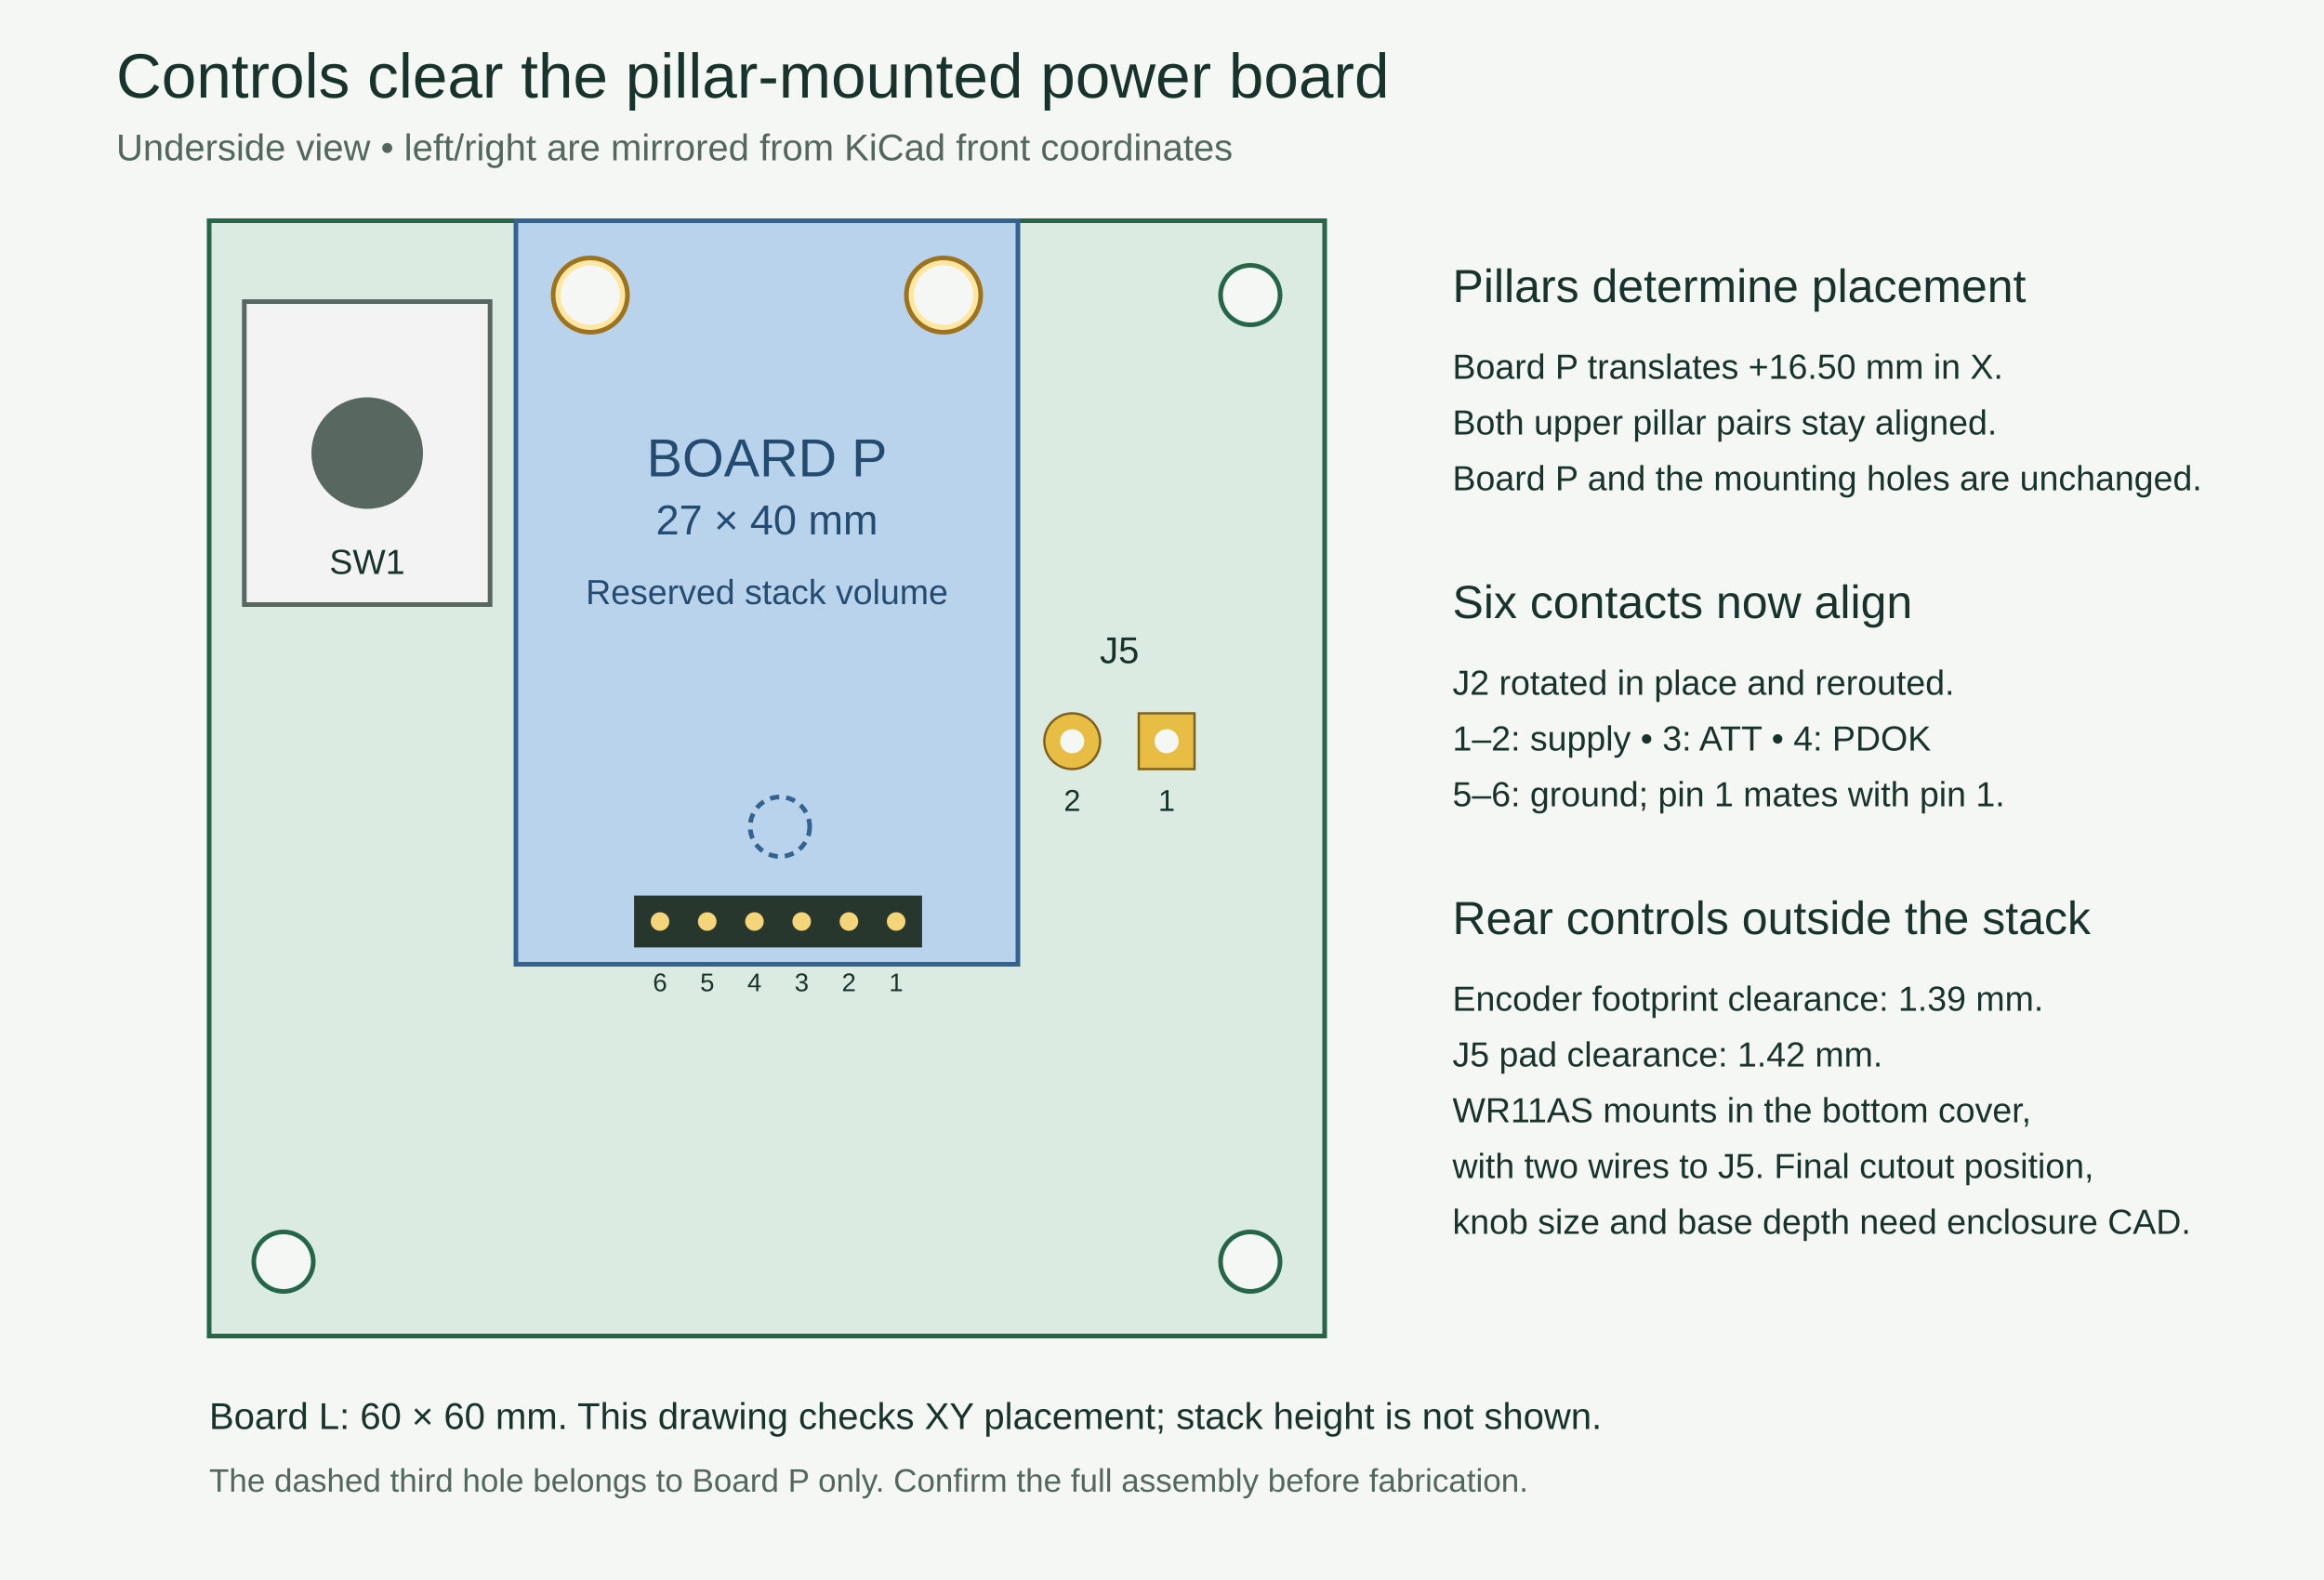
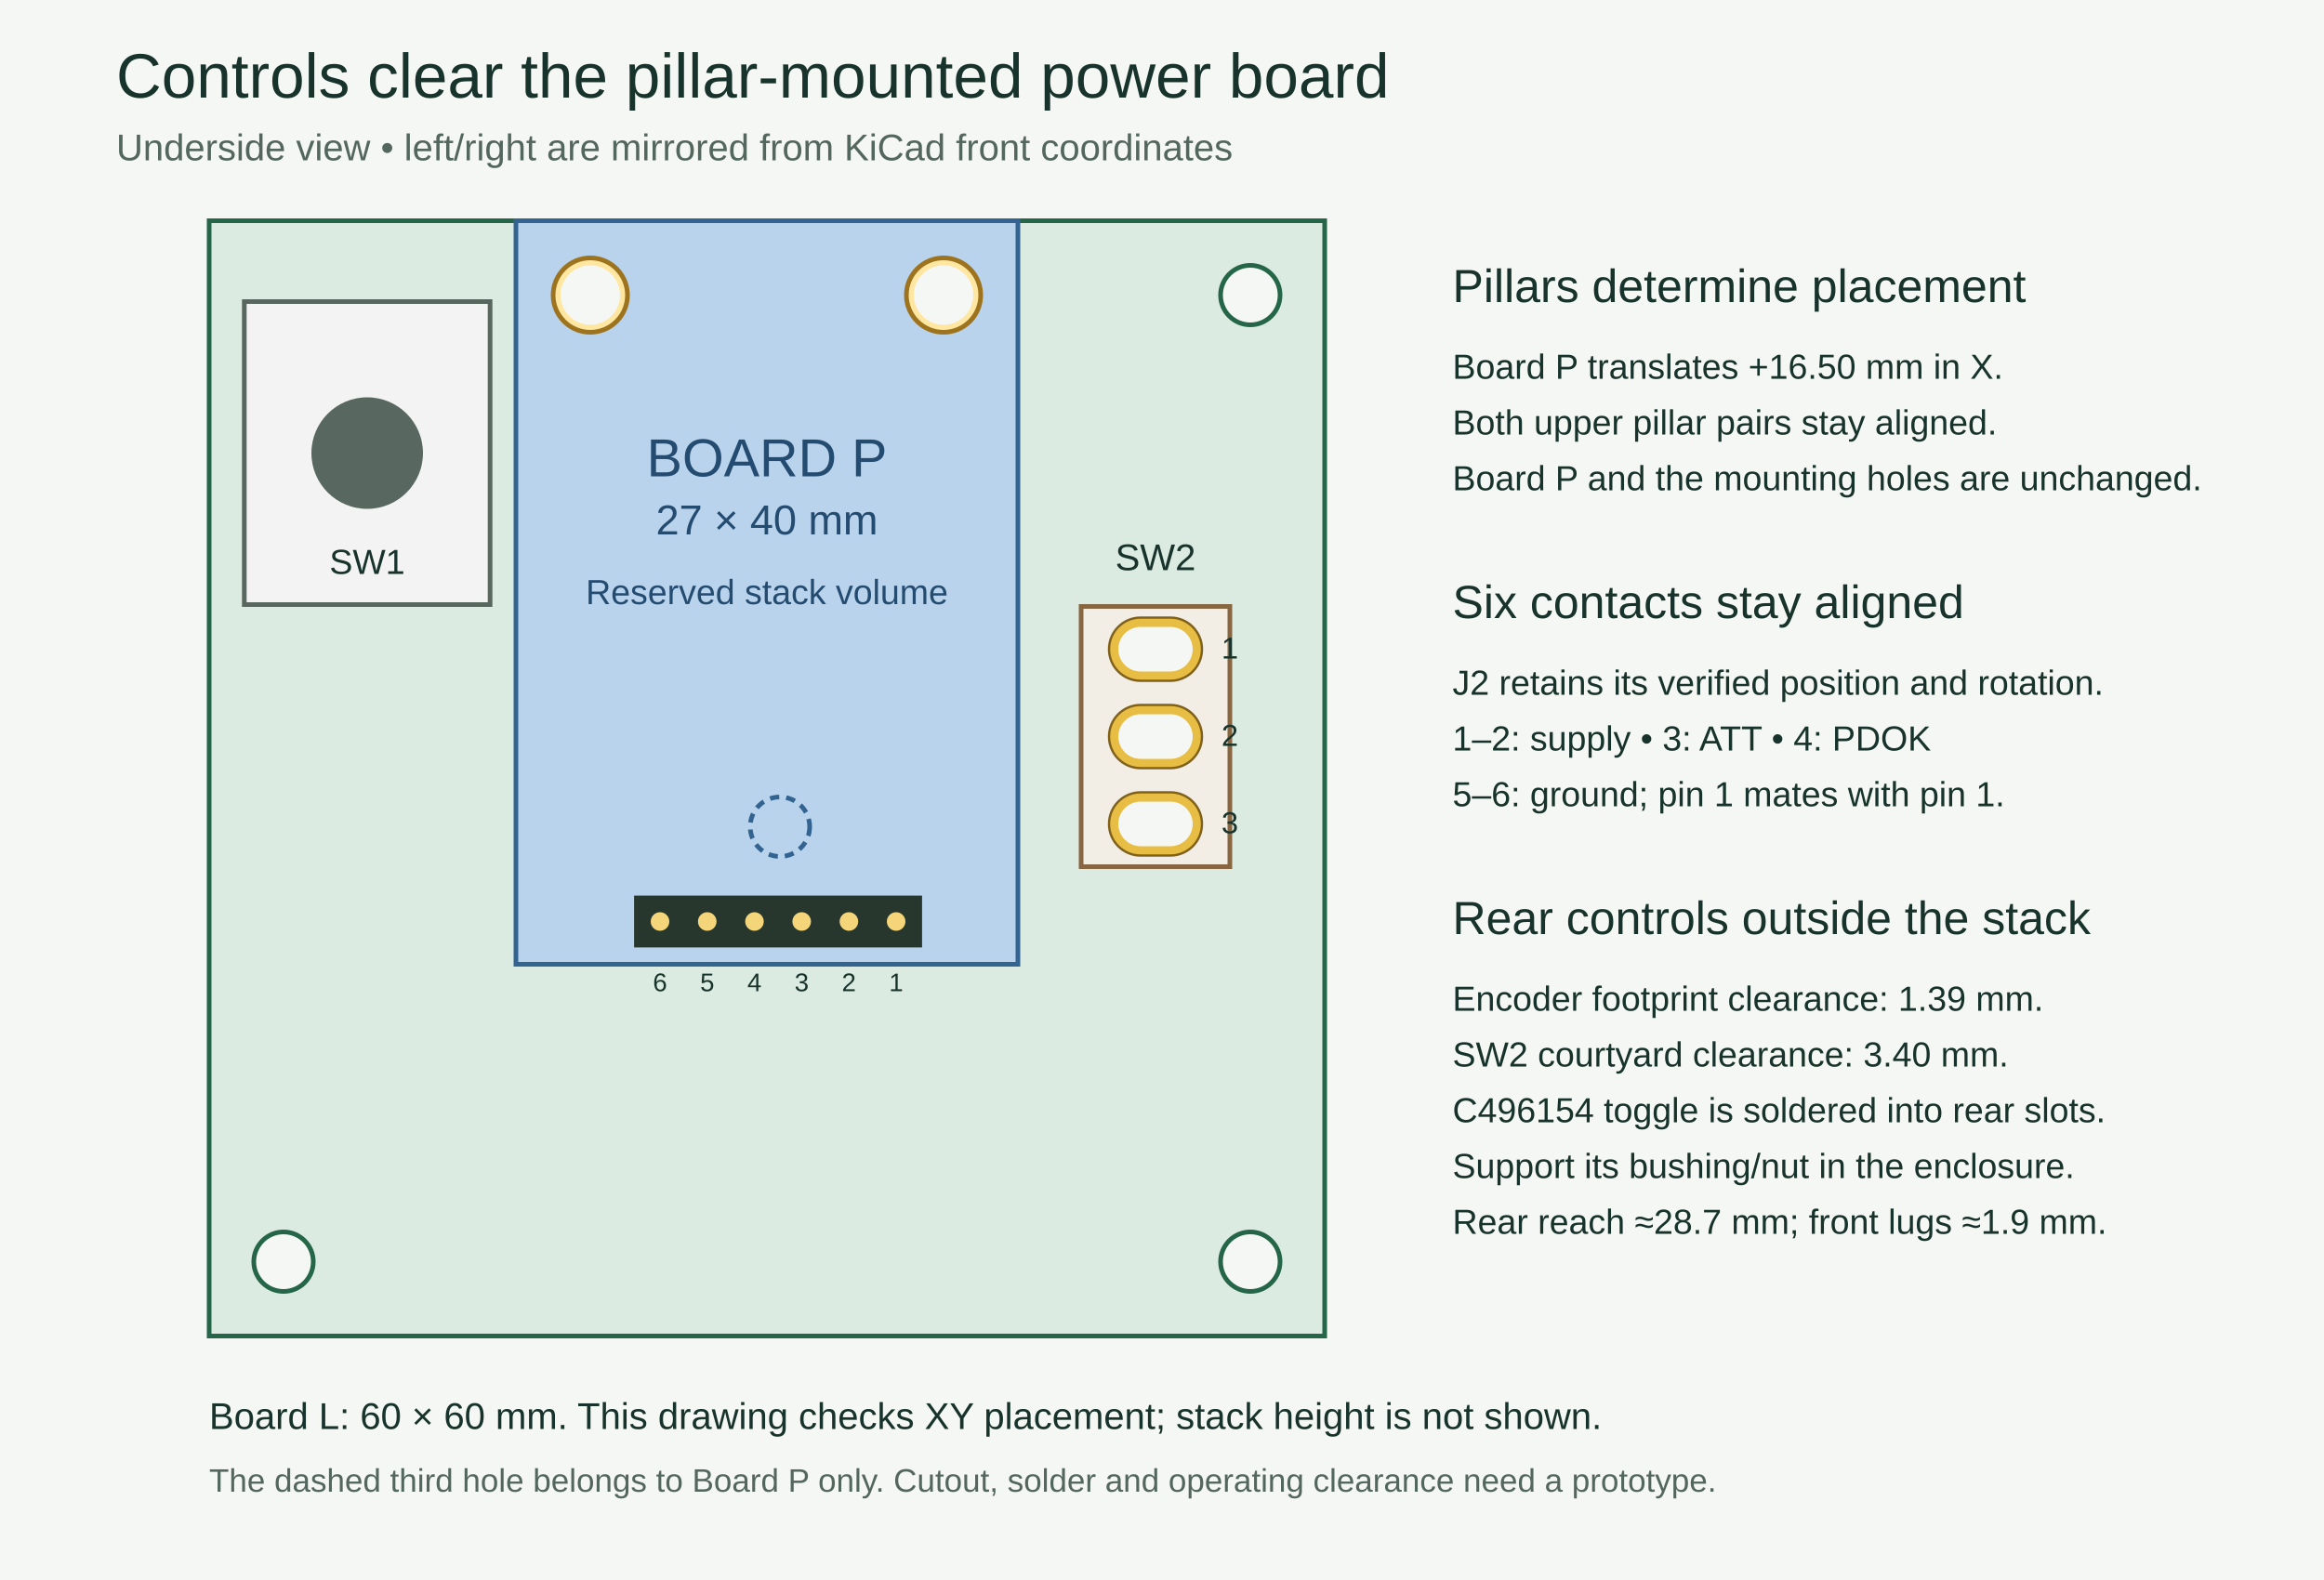
- <svg xmlns="http://www.w3.org/2000/svg" width="1000" height="680" viewBox="0 0 1000 680" role="img" aria-label="Underside assembly: power board in the centre, encoder to the left, switch wire pads to the right">
+ <svg xmlns="http://www.w3.org/2000/svg" width="1000" height="680" viewBox="0 0 1000 680" role="img" aria-label="Underside assembly: power board in the centre, encoder to the left, board-mounted power toggle to the right">
  <rect width="1000" height="680" fill="#f5f7f4" />
  <text x="50" y="42" font-family="Arial,sans-serif" font-size="27" fill="#17332b" text-anchor="start">Controls clear the pillar-mounted power board</text>
  <text x="50" y="69" font-family="Arial,sans-serif" font-size="16" fill="#53675e" text-anchor="start">Underside view • left/right are mirrored from KiCad front coordinates</text>
  <rect x="90" y="95" width="480" height="480" fill="#dcebe2" stroke="#246647" stroke-width="2" />
  <rect x="222.0" y="95" width="216.0" height="320" fill="#b9d3ec" stroke="#326391" stroke-width="2" />
  <circle cx="406.0" cy="127" r="16" fill="#ffe6a1" stroke="#9e731e" stroke-width="2" />
  <circle cx="406.0" cy="127" r="12.8" fill="#f5f7f4" />
  <circle cx="254.0" cy="127" r="16" fill="#ffe6a1" stroke="#9e731e" stroke-width="2" />
  <circle cx="254.0" cy="127" r="12.8" fill="#f5f7f4" />
  <circle cx="538" cy="127" r="12.8" fill="#f5f7f4" stroke="#246647" stroke-width="2" />
  <circle cx="538" cy="543" r="12.8" fill="#f5f7f4" stroke="#246647" stroke-width="2" />
  <circle cx="122" cy="543" r="12.8" fill="#f5f7f4" stroke="#246647" stroke-width="2" />
  <circle cx="335.6" cy="355.8" r="12.8" fill="#b9d3ec" stroke="#326391" stroke-width="2" stroke-dasharray="4 3" />
  <text x="330" y="205" font-family="Arial,sans-serif" font-size="23" fill="#244b70" text-anchor="middle">BOARD P</text>
  <text x="330" y="230" font-family="Arial,sans-serif" font-size="18" fill="#244b70" text-anchor="middle">27 × 40 mm</text>
  <text x="330" y="260" font-family="Arial,sans-serif" font-size="15" fill="#244b70" text-anchor="middle">Reserved stack volume</text>
  <rect x="273.84" y="386.44" width="121.92" height="20.32" fill="#27372e" stroke="#27372e" stroke-width="2" />
  <circle cx="385.6" cy="396.6" r="4" fill="#f4d579" />
  <text x="385.6" y="426.6" font-family="Arial,sans-serif" font-size="11" fill="#17332b" text-anchor="middle">1</text>
  <circle cx="365.28" cy="396.6" r="4" fill="#f4d579" />
  <text x="365.28" y="426.6" font-family="Arial,sans-serif" font-size="11" fill="#17332b" text-anchor="middle">2</text>
  <circle cx="344.96" cy="396.6" r="4" fill="#f4d579" />
  <text x="344.96" y="426.6" font-family="Arial,sans-serif" font-size="11" fill="#17332b" text-anchor="middle">3</text>
  <circle cx="324.64" cy="396.6" r="4" fill="#f4d579" />
  <text x="324.64" y="426.6" font-family="Arial,sans-serif" font-size="11" fill="#17332b" text-anchor="middle">4</text>
  <circle cx="304.32" cy="396.6" r="4" fill="#f4d579" />
  <text x="304.32" y="426.6" font-family="Arial,sans-serif" font-size="11" fill="#17332b" text-anchor="middle">5</text>
  <circle cx="284.0" cy="396.6" r="4" fill="#f4d579" />
  <text x="284.0" y="426.6" font-family="Arial,sans-serif" font-size="11" fill="#17332b" text-anchor="middle">6</text>
  <rect x="105.12" y="129.8" width="105.76" height="130.4" fill="#f2f3f2" stroke="#596761" stroke-width="2" />
  <circle cx="158.0" cy="195.0" r="24" fill="#596761" />
  <text x="158.0" y="247.0" font-family="Arial,sans-serif" font-size="15" fill="#17332b" text-anchor="middle">SW1</text>
-   <rect x="490.0" y="307" width="24" height="24" fill="#e7bd43" stroke="#80611c" />
-   <circle cx="502.0" cy="319" r="5.2" fill="#f5f7f4" />
-   <text x="502.0" y="349" font-family="Arial,sans-serif" font-size="13" fill="#17332b" text-anchor="middle">1</text>
-   <circle cx="461.36" cy="319" r="12" fill="#e7bd43" stroke="#80611c" />
-   <circle cx="461.36" cy="319" r="5.2" fill="#f5f7f4" />
-   <text x="461.36" y="349" font-family="Arial,sans-serif" font-size="13" fill="#17332b" text-anchor="middle">2</text>
-   <text x="481.68" y="285.4" font-family="Arial,sans-serif" font-size="16" fill="#17332b" text-anchor="middle">J5</text>
+   <rect x="465.2" y="261.0" width="64.0" height="112.0" fill="#f2eee5" stroke="#886642" stroke-width="2" />
+   <rect x="477.2" y="265.8" width="40" height="27.2" rx="13.6" fill="#e7bd43" stroke="#80611c" />
+   <rect x="481.2" y="269.8" width="32" height="19.2" rx="9.6" fill="#f5f7f4" />
+   <text x="529.2" y="283.4" font-family="Arial,sans-serif" font-size="13" fill="#17332b" text-anchor="middle">1</text>
+   <rect x="477.2" y="303.4" width="40" height="27.2" rx="13.6" fill="#e7bd43" stroke="#80611c" />
+   <rect x="481.2" y="307.4" width="32" height="19.2" rx="9.6" fill="#f5f7f4" />
+   <text x="529.2" y="321.0" font-family="Arial,sans-serif" font-size="13" fill="#17332b" text-anchor="middle">2</text>
+   <rect x="477.2" y="341.0" width="40" height="27.2" rx="13.6" fill="#e7bd43" stroke="#80611c" />
+   <rect x="481.2" y="345.0" width="32" height="19.2" rx="9.6" fill="#f5f7f4" />
+   <text x="529.2" y="358.6" font-family="Arial,sans-serif" font-size="13" fill="#17332b" text-anchor="middle">3</text>
+   <text x="497.2" y="245.4" font-family="Arial,sans-serif" font-size="16" fill="#17332b" text-anchor="middle">SW2</text>
  <text x="625" y="130" font-family="Arial,sans-serif" font-size="20" fill="#17332b" text-anchor="start">Pillars determine placement</text>
  <text x="625" y="163" font-family="Arial,sans-serif" font-size="15" fill="#17332b" text-anchor="start">Board P translates +16.50 mm in X.</text>
  <text x="625" y="187" font-family="Arial,sans-serif" font-size="15" fill="#17332b" text-anchor="start">Both upper pillar pairs stay aligned.</text>
  <text x="625" y="211" font-family="Arial,sans-serif" font-size="15" fill="#17332b" text-anchor="start">Board P and the mounting holes are unchanged.</text>
-   <text x="625" y="266" font-family="Arial,sans-serif" font-size="20" fill="#17332b" text-anchor="start">Six contacts now align</text>
-   <text x="625" y="299" font-family="Arial,sans-serif" font-size="15" fill="#17332b" text-anchor="start">J2 rotated in place and rerouted.</text>
+   <text x="625" y="266" font-family="Arial,sans-serif" font-size="20" fill="#17332b" text-anchor="start">Six contacts stay aligned</text>
+   <text x="625" y="299" font-family="Arial,sans-serif" font-size="15" fill="#17332b" text-anchor="start">J2 retains its verified position and rotation.</text>
  <text x="625" y="323" font-family="Arial,sans-serif" font-size="15" fill="#17332b" text-anchor="start">1–2: supply  •  3: ATT  •  4: PDOK</text>
  <text x="625" y="347" font-family="Arial,sans-serif" font-size="15" fill="#17332b" text-anchor="start">5–6: ground; pin 1 mates with pin 1.</text>
  <text x="625" y="402" font-family="Arial,sans-serif" font-size="20" fill="#17332b" text-anchor="start">Rear controls outside the stack</text>
  <text x="625" y="435" font-family="Arial,sans-serif" font-size="15" fill="#17332b" text-anchor="start">Encoder footprint clearance: 1.39 mm.</text>
-   <text x="625" y="459" font-family="Arial,sans-serif" font-size="15" fill="#17332b" text-anchor="start">J5 pad clearance: 1.42 mm.</text>
-   <text x="625" y="483" font-family="Arial,sans-serif" font-size="15" fill="#17332b" text-anchor="start">WR11AS mounts in the bottom cover,</text>
-   <text x="625" y="507" font-family="Arial,sans-serif" font-size="15" fill="#17332b" text-anchor="start">with two wires to J5. Final cutout position,</text>
-   <text x="625" y="531" font-family="Arial,sans-serif" font-size="15" fill="#17332b" text-anchor="start">knob size and base depth need enclosure CAD.</text>
+   <text x="625" y="459" font-family="Arial,sans-serif" font-size="15" fill="#17332b" text-anchor="start">SW2 courtyard clearance: 3.40 mm.</text>
+   <text x="625" y="483" font-family="Arial,sans-serif" font-size="15" fill="#17332b" text-anchor="start">C496154 toggle is soldered into rear slots.</text>
+   <text x="625" y="507" font-family="Arial,sans-serif" font-size="15" fill="#17332b" text-anchor="start">Support its bushing/nut in the enclosure.</text>
+   <text x="625" y="531" font-family="Arial,sans-serif" font-size="15" fill="#17332b" text-anchor="start">Rear reach ≈28.7 mm; front lugs ≈1.9 mm.</text>
  <text x="90" y="615" font-family="Arial,sans-serif" font-size="16" fill="#17332b" text-anchor="start">Board L: 60 × 60 mm. This drawing checks XY placement; stack height is not shown.</text>
-   <text x="90" y="642" font-family="Arial,sans-serif" font-size="14" fill="#53675e" text-anchor="start">The dashed third hole belongs to Board P only. Confirm the full assembly before fabrication.</text>
+   <text x="90" y="642" font-family="Arial,sans-serif" font-size="14" fill="#53675e" text-anchor="start">The dashed third hole belongs to Board P only. Cutout, solder and operating clearance need a prototype.</text>
</svg>
